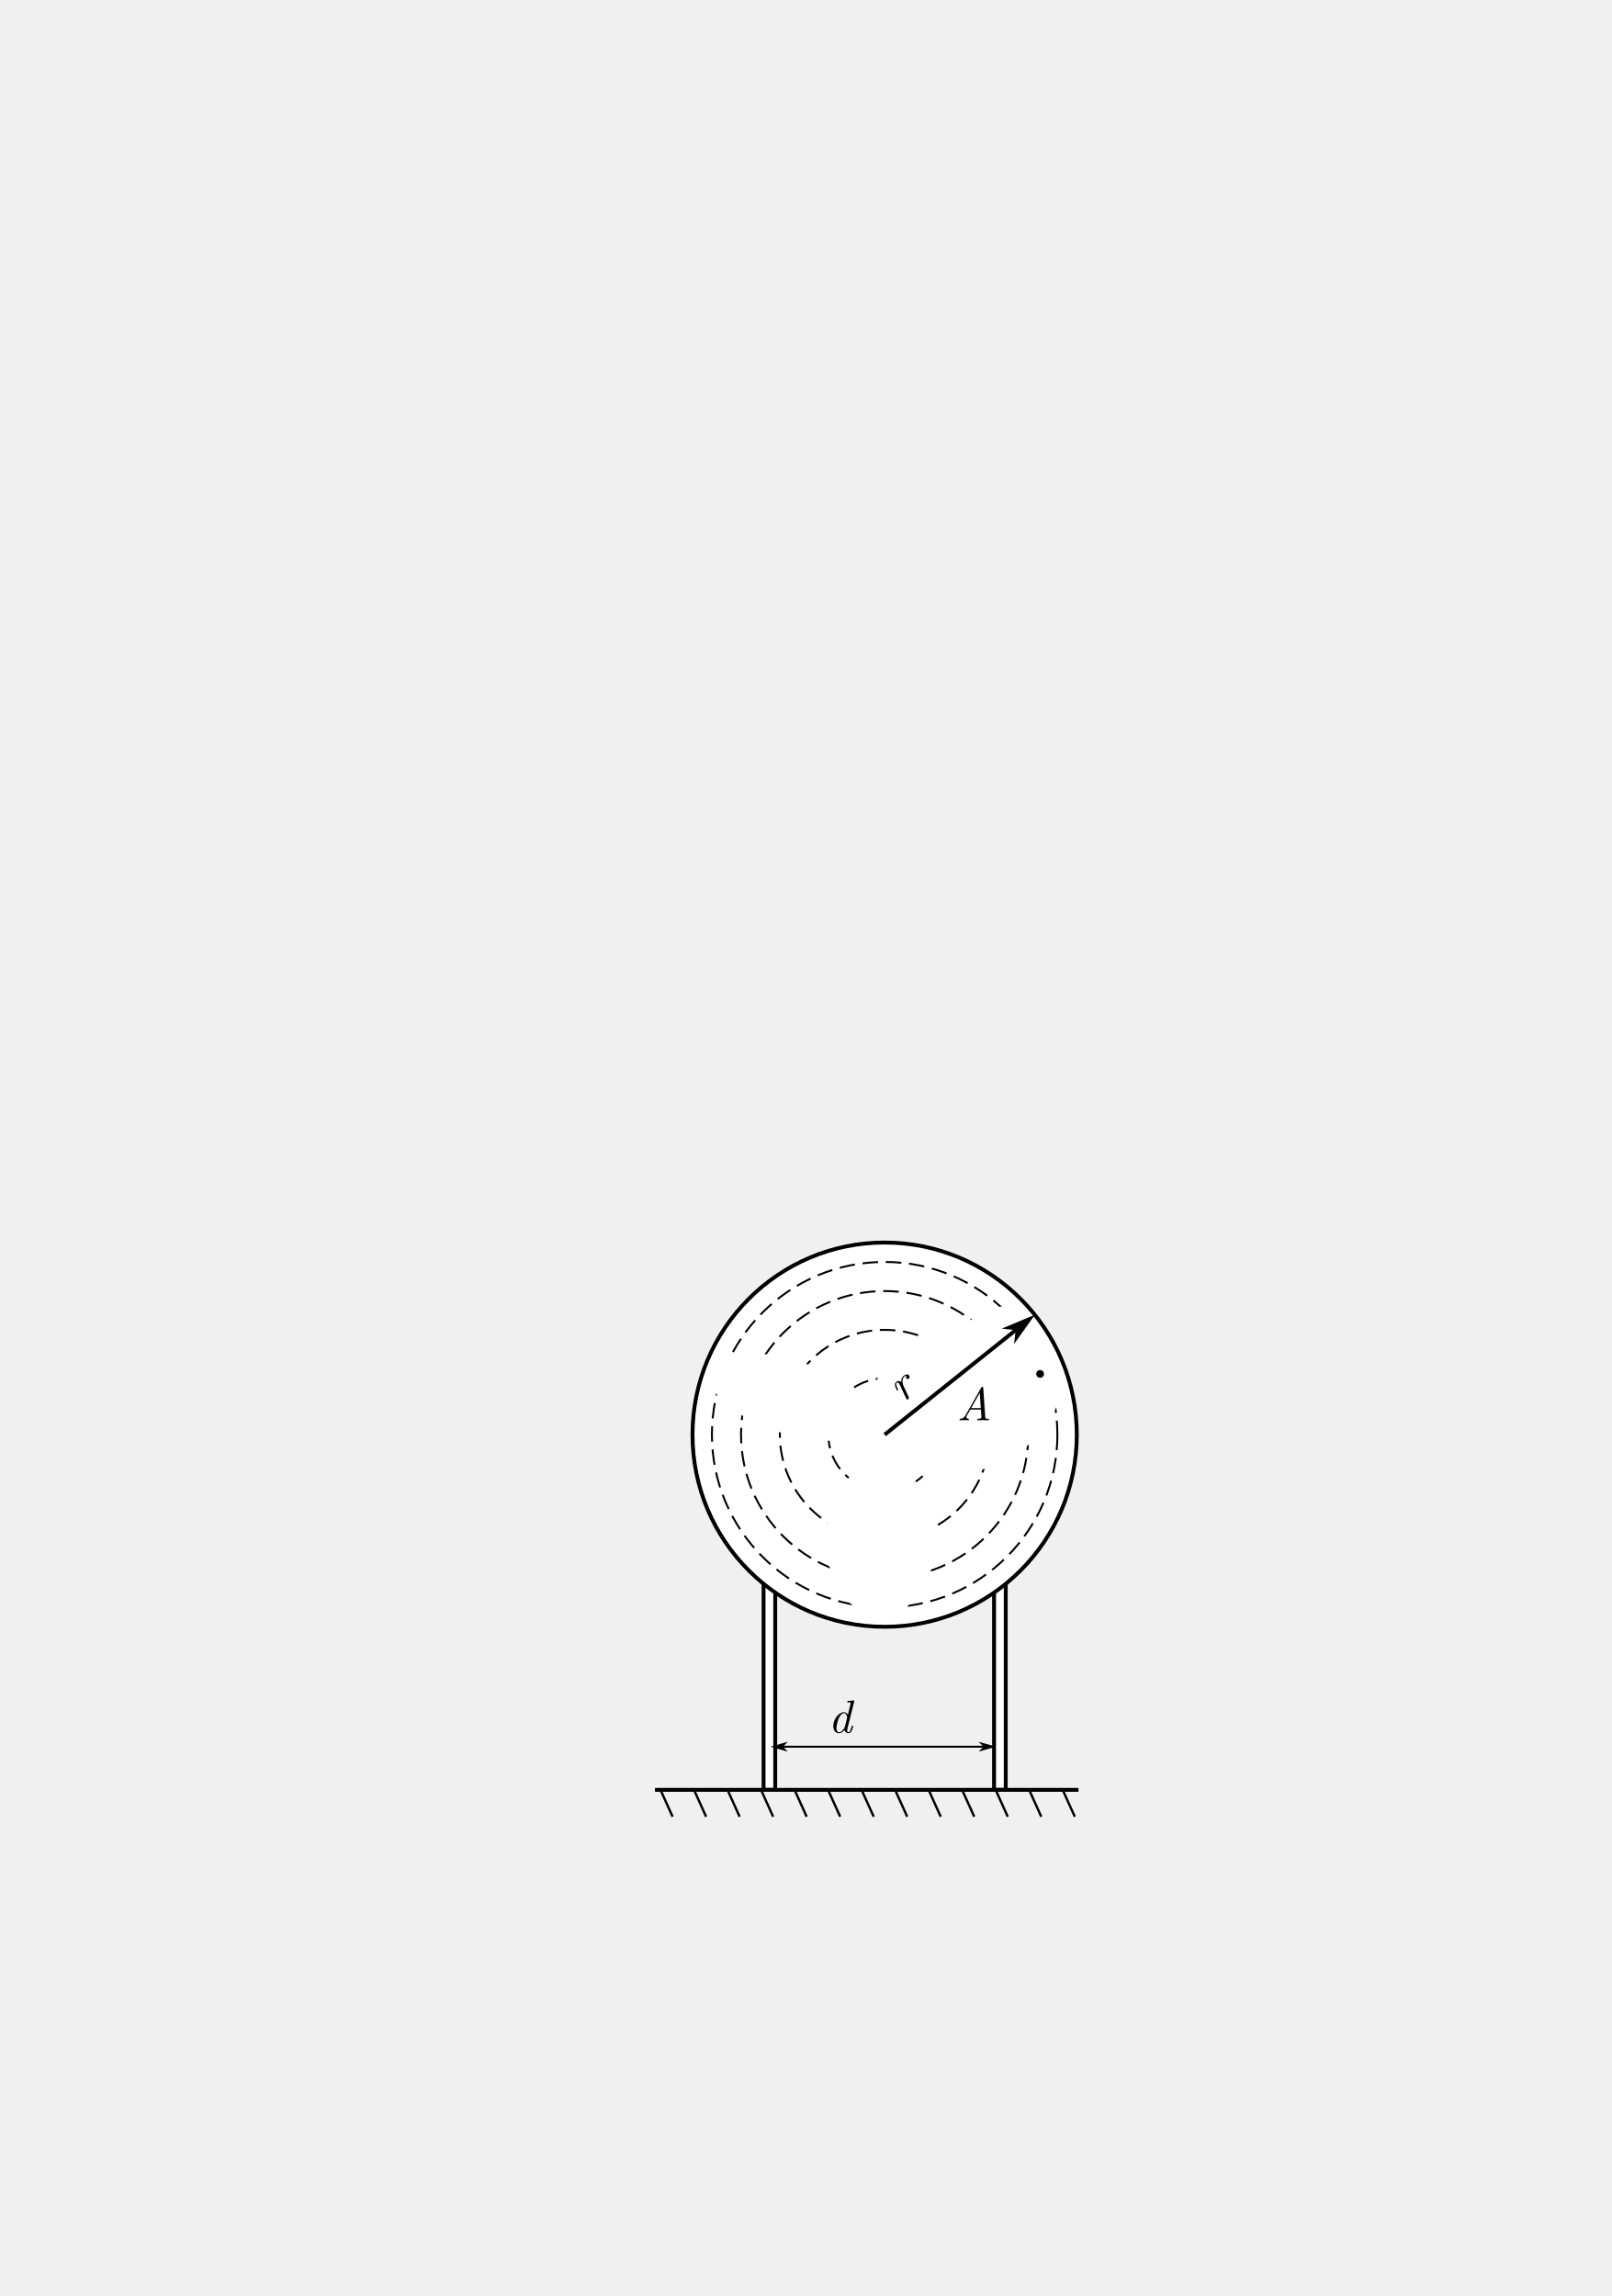
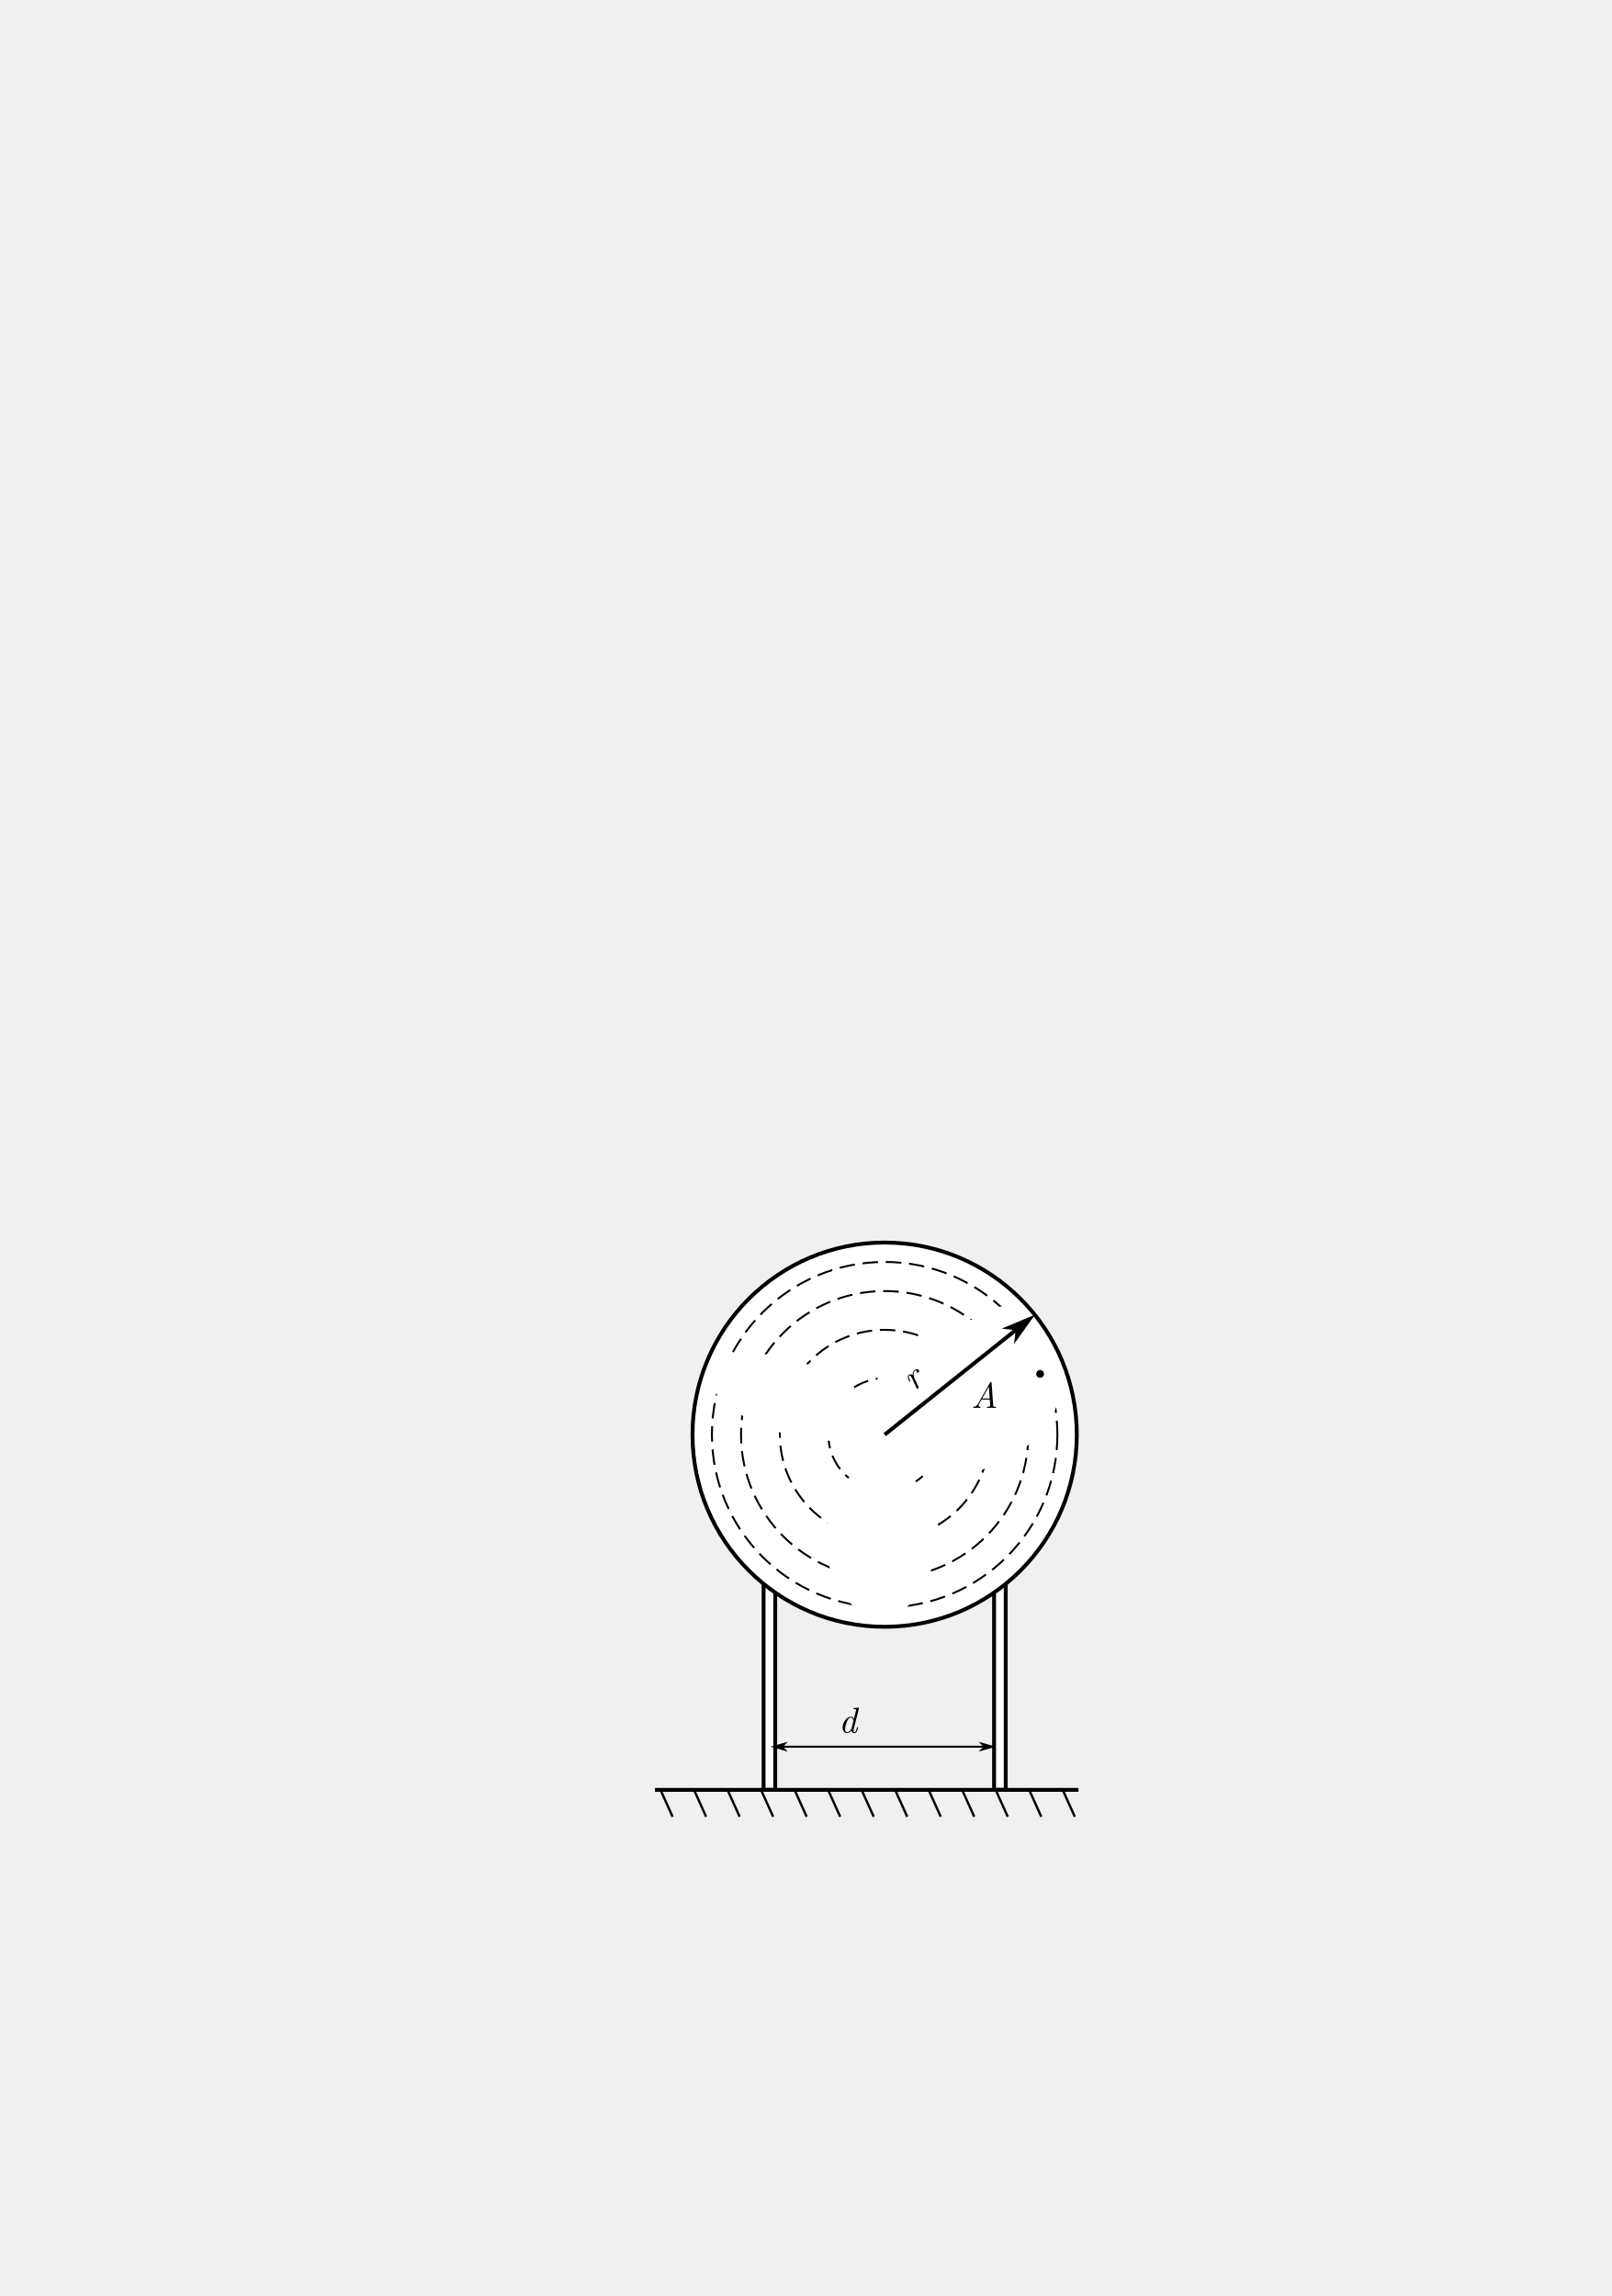
<svg xmlns="http://www.w3.org/2000/svg" version="1.1" id="svg1822" width="415.135" height="591.568" viewBox="0 0 415.135 591.568">
  <defs id="defs1826">
    <marker style="overflow:visible" id="Arrow1Mstart" refX="0.0" refY="0.0" orient="auto">
      <path transform="scale(0.4) translate(10,0)" style="fill-rule:evenodd;stroke:#000000;stroke-width:1pt;stroke-opacity:1;fill:#000000;fill-opacity:1" d="M 0.0,0.0 L 5.0,-5.0 L -12.5,0.0 L 5.0,5.0 L 0.0,0.0 z " id="path1281" />
    </marker>
    <marker style="overflow:visible;" id="marker2655" refX="0.0" refY="0.0" orient="auto">
      <path transform="scale(0.4) rotate(180) translate(10,0)" style="fill-rule:evenodd;stroke:#000000;stroke-width:1pt;stroke-opacity:1;fill:#000000;fill-opacity:1" d="M 0.0,0.0 L 5.0,-5.0 L -12.5,0.0 L 5.0,5.0 L 0.0,0.0 z " id="path2653" />
    </marker>
    <marker style="overflow:visible;" id="Arrow1Mend" refX="0.0" refY="0.0" orient="auto">
      <path transform="scale(0.4) rotate(180) translate(10,0)" style="fill-rule:evenodd;stroke:#000000;stroke-width:1pt;stroke-opacity:1;fill:#000000;fill-opacity:1" d="M 0.0,0.0 L 5.0,-5.0 L -12.5,0.0 L 5.0,5.0 L 0.0,0.0 z " id="path1284" />
    </marker>
  </defs>
  <g id="g1830">
    <g id="g2610" transform="translate(2.596291,0.2354716)">
      <rect style="fill:#ffffff;stroke:#000000;stroke-width:1;stroke-miterlimit:4;stroke-dasharray:none;stroke-opacity:1" id="rect1945" width="3" height="60.907" x="194.116" y="400.016" />
      <rect style="fill:#ffffff;stroke:#000000;stroke-width:1;stroke-miterlimit:4;stroke-dasharray:none;stroke-opacity:1" id="rect1945-1" width="3" height="60.907" x="253.498" y="400.016" />
    </g>
    <circle style="fill:#ffffff;stroke:#000000;stroke-width:1;stroke-miterlimit:4;stroke-dasharray:none;stroke-opacity:1" id="path2523-63" cx="227.903" cy="369.643" r="49.5" />
    <g id="g911">
      <circle style="fill:none;stroke:#000000;stroke-width:0.5;stroke-miterlimit:4;stroke-dasharray:4,2;stroke-dashoffset:0;stroke-opacity:1" id="path2523" cx="227.903" cy="369.643" r="27" />
      <circle style="fill:none;stroke:#000000;stroke-width:0.5;stroke-miterlimit:4;stroke-dasharray:4,2;stroke-dashoffset:0;stroke-opacity:1" id="path2523-6" cx="227.903" cy="369.643" r="44.5" />
      <circle style="fill:none;stroke:#000000;stroke-width:0.5;stroke-miterlimit:4;stroke-dasharray:4,2;stroke-dashoffset:0;stroke-opacity:1" id="path2523-3" cx="227.903" cy="369.643" r="37" />
      <circle style="fill:none;stroke:#000000;stroke-width:0.5;stroke-miterlimit:4;stroke-dasharray:4,2;stroke-dashoffset:0;stroke-opacity:1" id="path2523-8" cx="227.903" cy="369.643" r="14.5" />
    </g>
    <g id="g2594">
      <ellipse style="fill:#ffffff;stroke:none;stroke-width:0.501;stroke-miterlimit:4;stroke-dasharray:4.011, 0.501;stroke-dashoffset:0;stroke-opacity:1" id="path2582" cx="268.741" cy="287.389" rx="21.761" ry="9.516" transform="matrix(0.9573556,0.2889123,-0.1872002,0.9823218,0,0)" />
      <ellipse style="fill:#ffffff;stroke:none;stroke-width:0.5;stroke-miterlimit:4;stroke-dasharray:4, 0.5;stroke-dashoffset:0;stroke-opacity:1" id="path2584" cx="226.85" cy="396.742" rx="14.076" ry="19.641" />
      <ellipse style="fill:#ffffff;stroke:none;stroke-width:0.5;stroke-miterlimit:4;stroke-dasharray:4, 0.5;stroke-dashoffset:0;stroke-opacity:1" id="path2586" cx="107.292" cy="424.08" rx="25.369" ry="19.15" transform="rotate(-20.43855)" />
      <ellipse style="fill:#ffffff;stroke:none;stroke-width:0.5;stroke-miterlimit:4;stroke-dasharray:4, 0.5;stroke-dashoffset:0;stroke-opacity:1" id="path2588" cx="258.766" cy="345.513" rx="5.729" ry="9.002" />
    </g>
    <g id="g2743">
      <path style="fill:none;stroke:#000000;stroke-width:1px;stroke-linecap:butt;stroke-linejoin:miter;stroke-opacity:1" d="M 277.828,461.158 H 168.736" id="path1195" />
      <path style="fill:none;stroke:#000000;stroke-width:0.6;stroke-linecap:butt;stroke-linejoin:miter;stroke-miterlimit:4;stroke-dasharray:none;stroke-opacity:1" d="m 273.767,461.158 3.122,6.926" id="path1252-70" />
      <path style="fill:none;stroke:#000000;stroke-width:0.6;stroke-linecap:butt;stroke-linejoin:miter;stroke-miterlimit:4;stroke-dasharray:none;stroke-opacity:1" d="m 265.132,461.158 3.122,6.926" id="path1252-49" />
      <path style="fill:none;stroke:#000000;stroke-width:0.6;stroke-linecap:butt;stroke-linejoin:miter;stroke-miterlimit:4;stroke-dasharray:none;stroke-opacity:1" d="m 256.498,461.158 3.122,6.926" id="path1252-97" />
      <path style="fill:none;stroke:#000000;stroke-width:0.6;stroke-linecap:butt;stroke-linejoin:miter;stroke-miterlimit:4;stroke-dasharray:none;stroke-opacity:1" d="m 204.692,461.158 3.122,6.926" id="path1252-66" />
      <path style="fill:none;stroke:#000000;stroke-width:0.6;stroke-linecap:butt;stroke-linejoin:miter;stroke-miterlimit:4;stroke-dasharray:none;stroke-opacity:1" d="m 187.423,461.158 3.122,6.926" id="path1252-14" />
      <path style="fill:none;stroke:#000000;stroke-width:0.6;stroke-linecap:butt;stroke-linejoin:miter;stroke-miterlimit:4;stroke-dasharray:none;stroke-opacity:1" d="m 178.789,461.158 3.122,6.926" id="path1252-07" />
      <path style="fill:none;stroke:#000000;stroke-width:0.6;stroke-linecap:butt;stroke-linejoin:miter;stroke-miterlimit:4;stroke-dasharray:none;stroke-opacity:1" d="m 170.154,461.158 3.122,6.926" id="path1252-51" />
      <path style="fill:none;stroke:#000000;stroke-width:0.6;stroke-linecap:butt;stroke-linejoin:miter;stroke-miterlimit:4;stroke-dasharray:none;stroke-opacity:1" d="m 196.057,461.158 3.122,6.926" id="path1252-38" />
      <path style="fill:none;stroke:#000000;stroke-width:0.6;stroke-linecap:butt;stroke-linejoin:miter;stroke-miterlimit:4;stroke-dasharray:none;stroke-opacity:1" d="m 247.864,461.158 3.122,6.926" id="path1252-50" />
      <path style="fill:none;stroke:#000000;stroke-width:0.6;stroke-linecap:butt;stroke-linejoin:miter;stroke-miterlimit:4;stroke-dasharray:none;stroke-opacity:1" d="m 239.229,461.158 3.122,6.926" id="path1252-8" />
      <path style="fill:none;stroke:#000000;stroke-width:0.6;stroke-linecap:butt;stroke-linejoin:miter;stroke-miterlimit:4;stroke-dasharray:none;stroke-opacity:1" d="m 230.595,461.158 3.122,6.926" id="path1252-05" />
      <path style="fill:none;stroke:#000000;stroke-width:0.6;stroke-linecap:butt;stroke-linejoin:miter;stroke-miterlimit:4;stroke-dasharray:none;stroke-opacity:1" d="m 221.961,461.158 3.122,6.926" id="path1252-03" />
      <path style="fill:none;stroke:#000000;stroke-width:0.6;stroke-linecap:butt;stroke-linejoin:miter;stroke-miterlimit:4;stroke-dasharray:none;stroke-opacity:1" d="m 213.326,461.158 3.122,6.926" id="path1252-02" />
    </g>
    <path style="fill:none;stroke:#000000;stroke-width:1px;stroke-linecap:butt;stroke-linejoin:miter;stroke-opacity:1;marker-end:url(#Arrow1Mend)" d="M 227.903,369.643 265.069,339.983" id="path2525" />
    <circle style="fill:#000000;stroke:none;stroke-width:1;stroke-miterlimit:4;stroke-dasharray:none;stroke-opacity:1" id="path2541" cx="267.946" cy="353.987" r="1" />
    <path style="fill:none;stroke:#000000;stroke-width:0.5;stroke-linecap:butt;stroke-linejoin:miter;stroke-opacity:1;stroke-miterlimit:4;stroke-dasharray:none;marker-end:url(#marker2655);marker-start:url(#Arrow1Mstart)" d="m 199.499,450.04 h 56.075" id="path2651" />
-     <text xml:space="preserve" style="font-style:italic;font-size:12px;line-height:1.25;font-family:'Latin Modern Roman';-inkscape-font-specification:'Latin Modern Roman, Italic';text-align:center;text-anchor:middle" x="227.177" y="446.446" id="text2709">
-       <tspan id="tspan2707" x="227.177" y="446.446">d</tspan>
+     <text xml:space="preserve" style="font-style:italic;font-size:9.333px;line-height:1.25;font-family:'Latin Modern Roman';-inkscape-font-specification:'Latin Modern Roman, Italic';text-align:center;text-anchor:middle" x="226.804" y="446.446" id="text2709">
+       <tspan id="tspan2707" x="226.804" y="446.446">d</tspan>
    </text>
-     <text xml:space="preserve" style="font-style:italic;font-size:12px;line-height:1.25;font-family:'Latin Modern Roman';-inkscape-font-specification:'Latin Modern Roman, Italic';text-align:center;text-anchor:middle" x="-33.727" y="427.28" id="text2713" transform="rotate(-39.01563)">
-       <tspan id="tspan2711" x="-33.727" y="427.28">r</tspan>
+     <text xml:space="preserve" style="font-style:italic;font-variant:normal;font-weight:normal;font-stretch:normal;font-size:9.333px;line-height:1.25;font-family:'Latin Modern Roman';-inkscape-font-specification:'Latin Modern Roman, Italic';font-variant-ligatures:normal;font-variant-caps:normal;font-variant-numeric:normal;font-variant-east-asian:normal;text-align:center;text-anchor:middle" x="-32.55" y="426.746" id="text2713" transform="rotate(-39.01563)">
+       <tspan id="tspan2711" x="-32.55" y="426.746">r</tspan>
    </text>
-     <text xml:space="preserve" style="font-style:italic;font-size:12px;line-height:1.25;font-family:'Latin Modern Roman';-inkscape-font-specification:'Latin Modern Roman, Italic';text-align:center;text-anchor:middle" x="261.685" y="365.927" id="text2717">
-       <tspan id="tspan2715" x="261.685" y="365.927">A</tspan>
+     <text xml:space="preserve" style="font-style:italic;font-variant:normal;font-weight:normal;font-stretch:normal;font-size:9.333px;line-height:1.25;font-family:'Latin Modern Roman';-inkscape-font-specification:'Latin Modern Roman, Italic';font-variant-ligatures:normal;font-variant-caps:normal;font-variant-numeric:normal;font-variant-east-asian:normal;text-align:center;text-anchor:middle" x="261.974" y="362.748" id="text2717">
+       <tspan id="tspan2715" x="261.974" y="362.748">A</tspan>
    </text>
  </g>
</svg>
